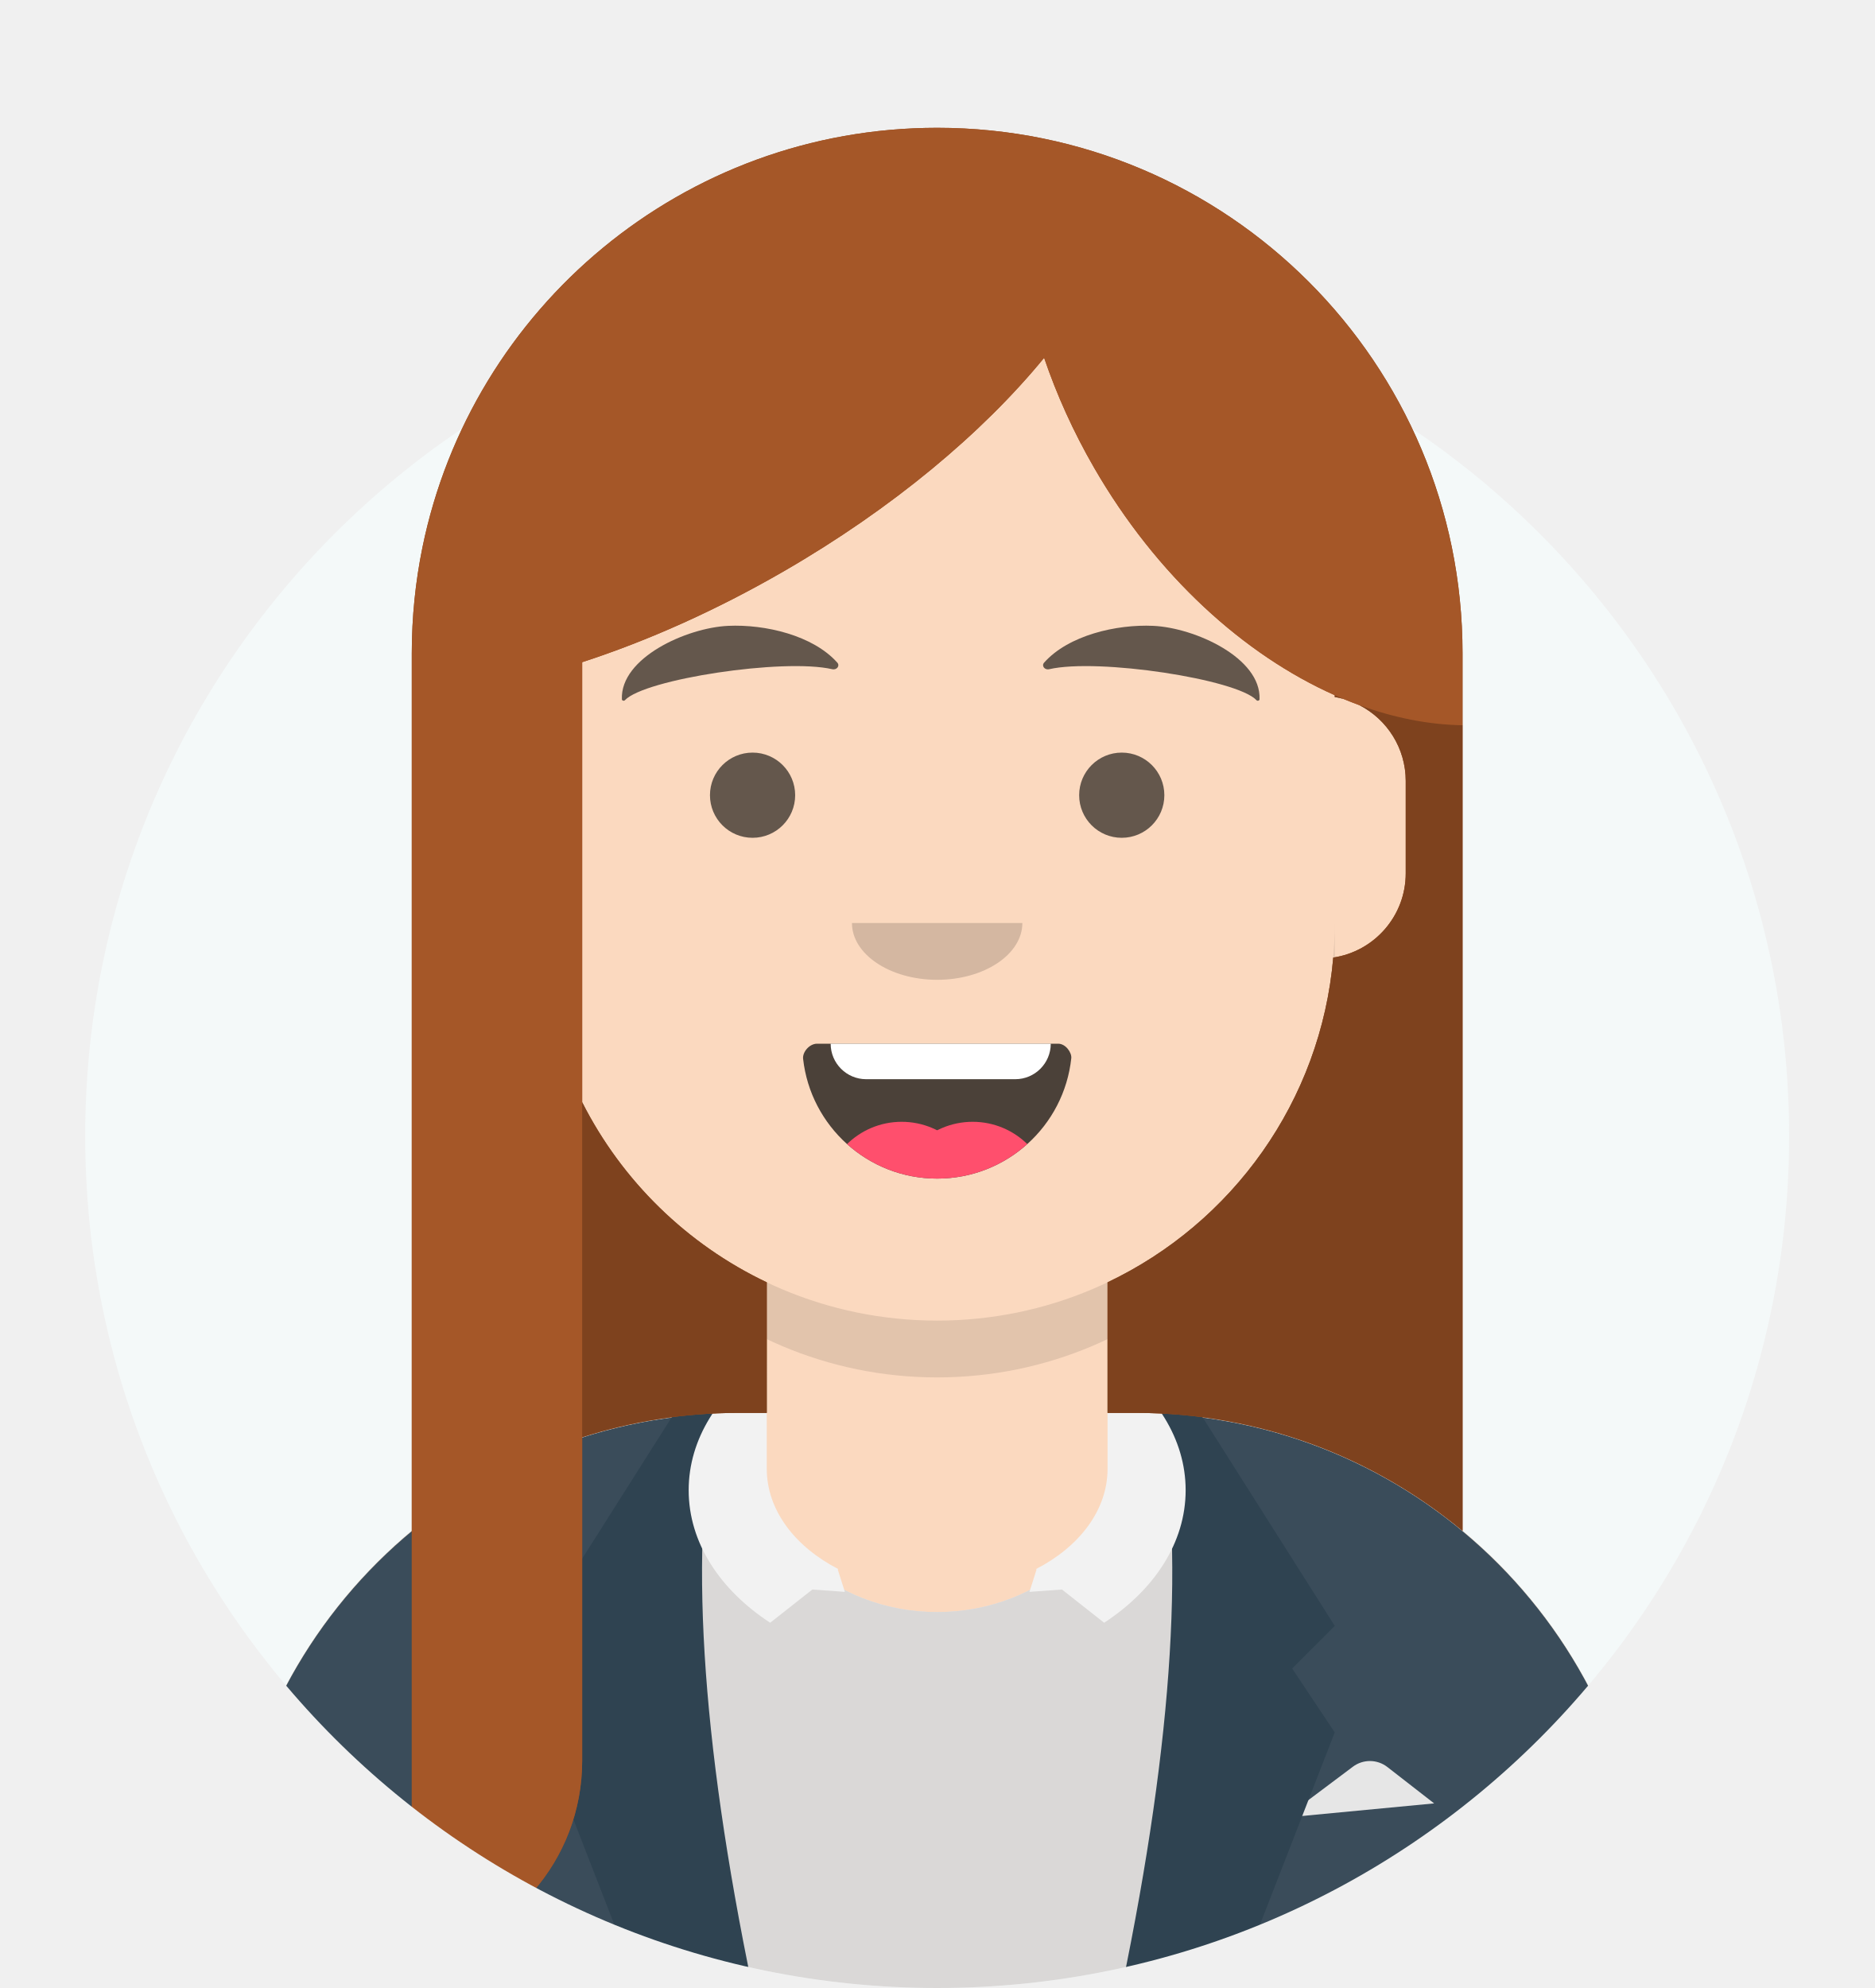
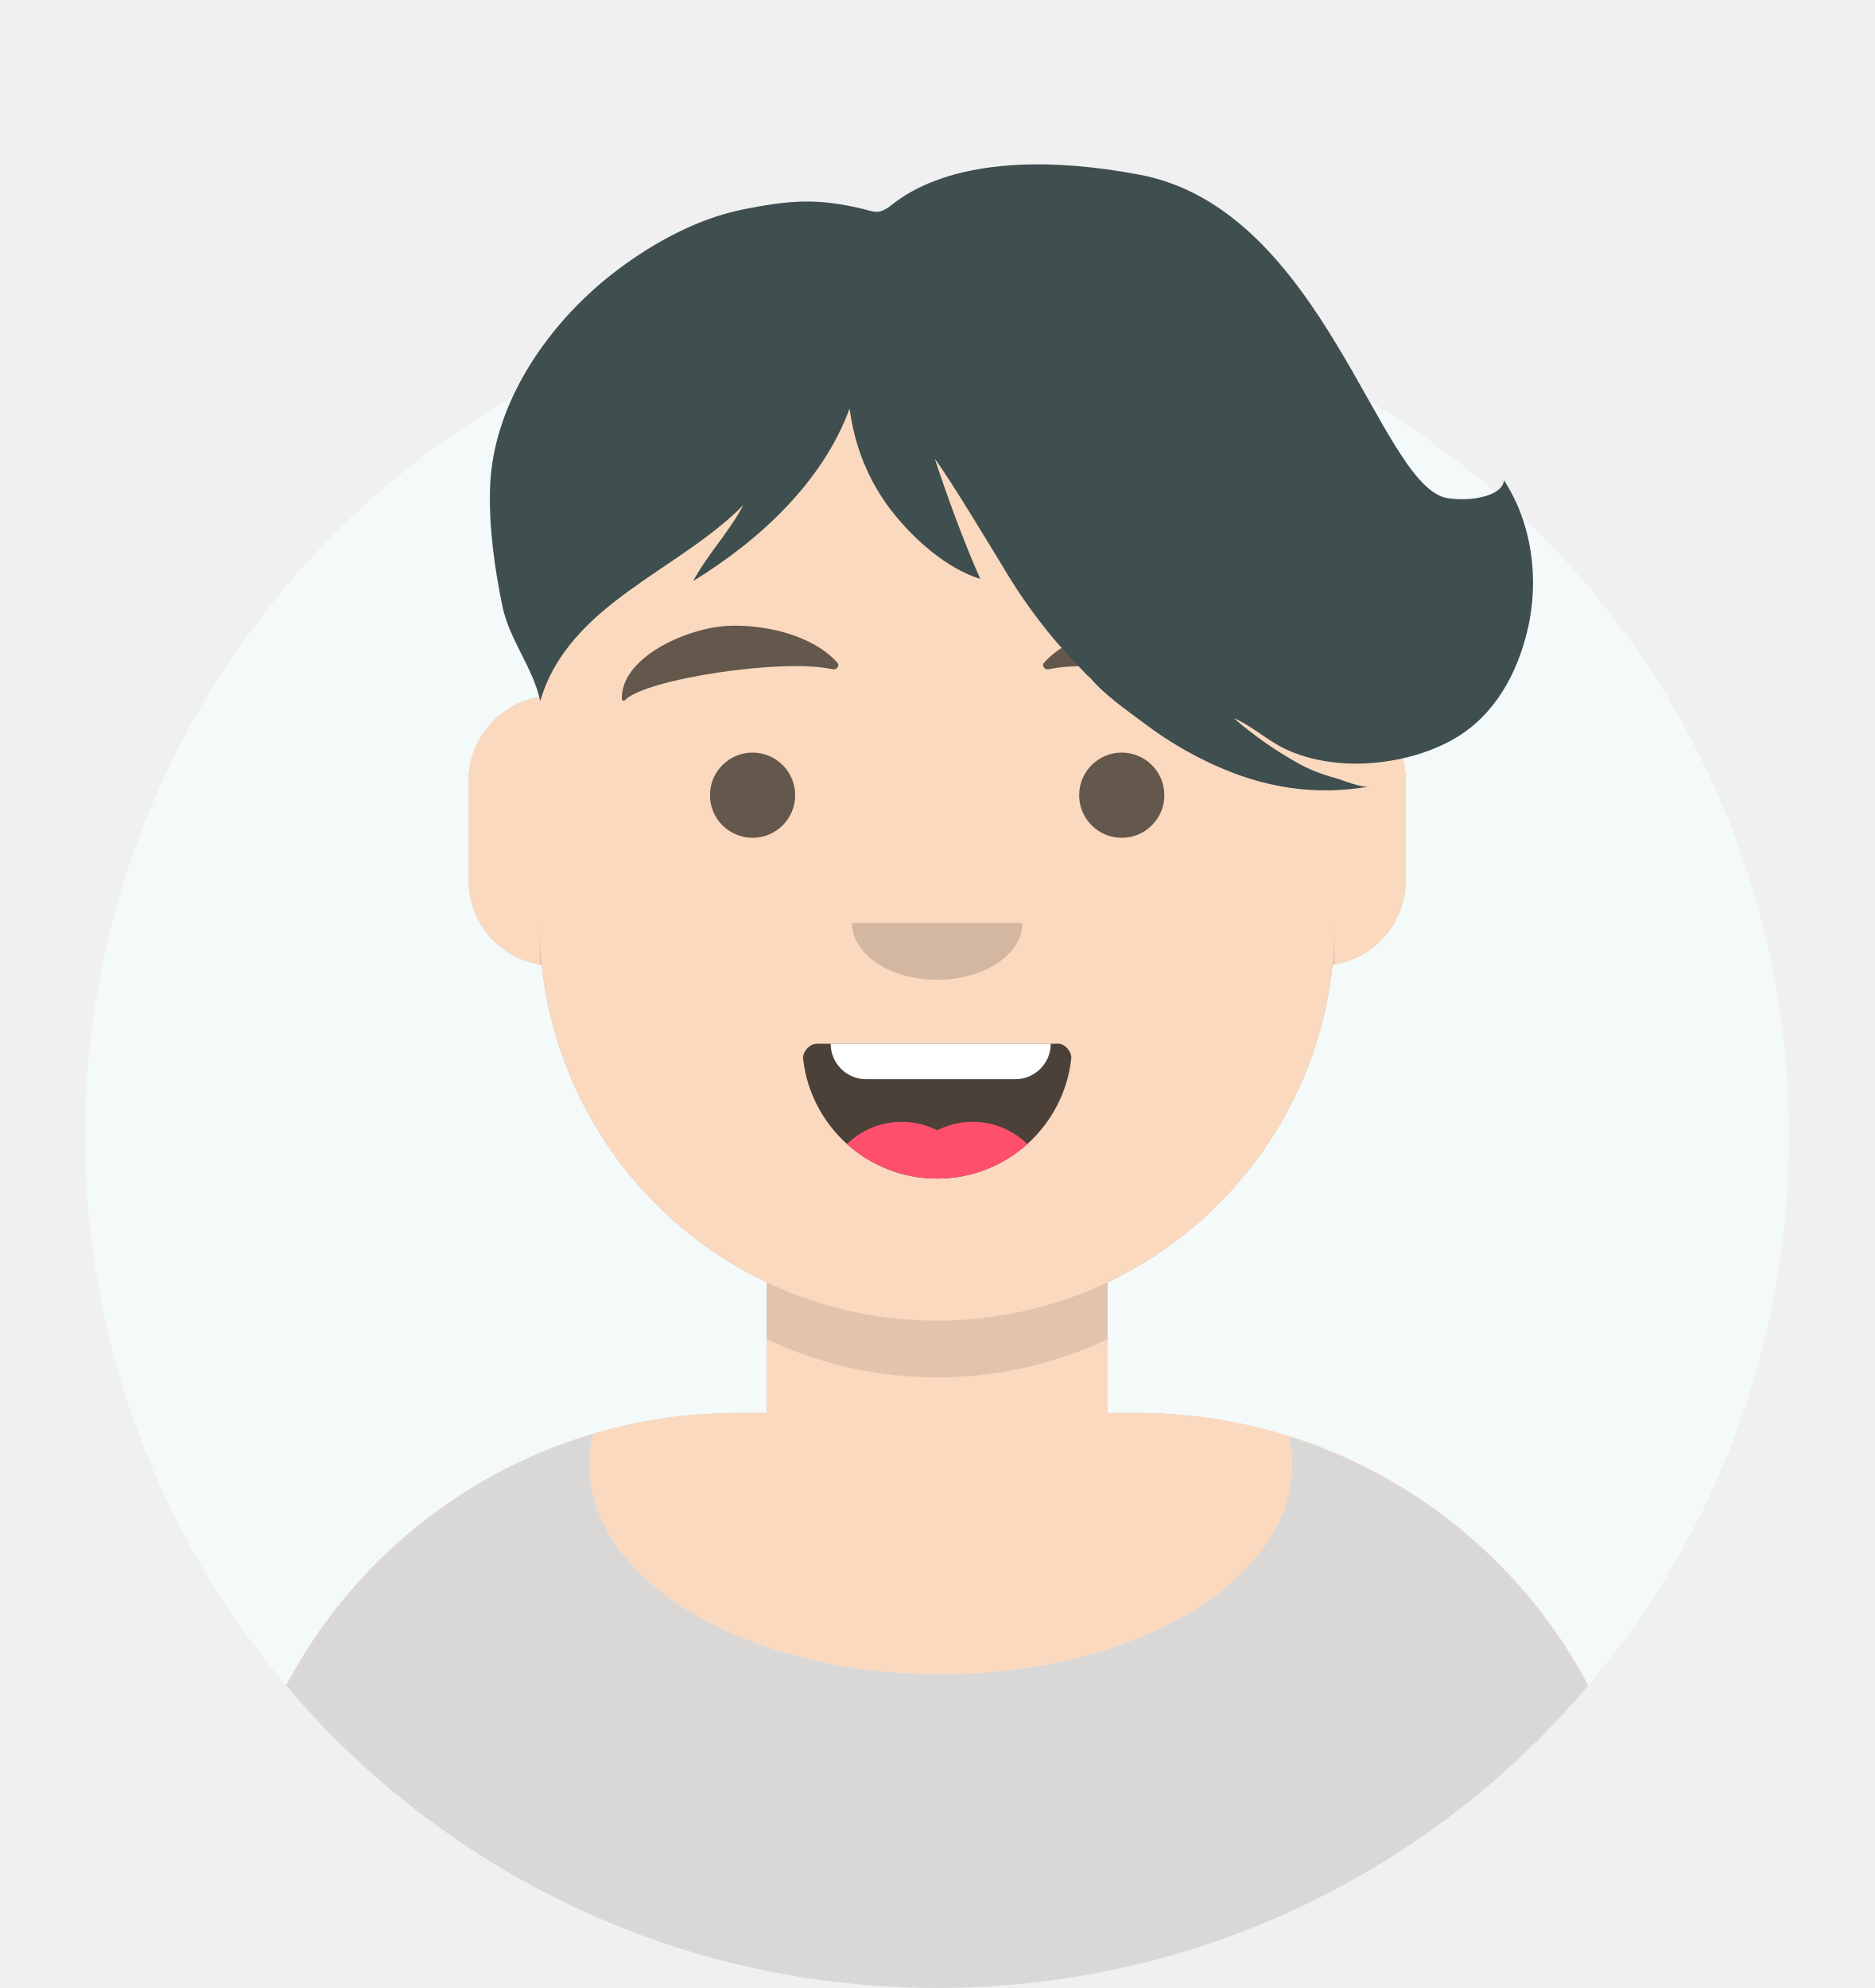
<svg xmlns="http://www.w3.org/2000/svg" xmlns:xlink="http://www.w3.org/1999/xlink" width="264px" height="280px" viewBox="0 0 264 280" version="1.1">
  <defs>
    <circle id="circle_path-1" cx="120" cy="120" r="120" />
    <path d="M-3.19744231e-14,160 L-3.19744231e-14,-1.42108547e-14 L264,-1.42108547e-14 L264,160 L252,160 C252,226.274 198.274,280 132,280 C65.726,280 12,226.274 12,160 L12,160 L-3.19744231e-14,160 Z" id="circle_path-3" />
    <path d="M100,0 C130.928,-5.68137151e-15 156,25.072 156,56 L156.001,62.166 C161.676,63.119 166,68.054 166,74 L166,88 C166,94.052 161.519,99.058 155.694,99.881 C153.628,119.686 141.238,136.422 124.001,144.61 L124,163 L128,163 C167.765,163 200,195.235 200,235 L200,244 L0,244 L0,235 C-4.86974701e-15,195.235 32.235,163 72,163 L76,163 L76,144.611 C58.763,136.422 46.372,119.687 44.305,99.881 C38.481,99.058 34,94.052 34,88 L34,74 C34,68.054 38.325,63.118 44,62.166 L44,56 C44,25.072 69.072,5.68137151e-15 100,0 Z" id="circle_path-5" />
    <path d="M83,36.348 C83,52.629 105.162,65.828 132.5,65.828 C159.838,65.828 182,52.629 182,36.348 C182,34.985 181.845,33.645 181.544,32.331 C210.784,41.488 232,68.792 232,101.052 L232,110 L32,110 L32,101.052 C32,68.397 53.739,40.82 83.534,32.002 C83.182,33.421 83,34.871 83,36.348 Z" id="circle_path-7" />
    <rect id="circle_path-9" x="0" y="0" width="264" height="280" />
    <path d="M74,0 C114.869,0 148,33.131 148,74 L148,84.148 L148,197.608 C135.525,187.237 119.491,181 102,181 L102,181 L98,181 L98,162.611 C115.531,154.283 128.048,137.115 129.791,116.867 C135.569,116.002 140,111.019 140,105 L140,105 L140,92 C140,87.354 137.359,83.324 133.497,81.33 C132.724,81.05 131.952,80.748 131.181,80.426 C130.795,80.32 130.401,80.233 130,80.166 L130,80.166 L130,79.917 C117.224,74.234 104.878,63.071 96.11,47.885 C93.175,42.801 90.831,37.595 89.066,32.397 C80.431,42.941 67.745,53.602 52.342,62.495 C42.778,68.017 33.147,72.291 24,75.266 L24,137.247 C29.602,148.318 38.773,157.278 50,162.611 L50,162.611 L50,181 L46,181 C38.327,181 30.935,182.2 24,184.423 L24,230 C24,244.106 13.569,255.776 0,257.716 L0,74 C0,33.131 33.131,0 74,0 Z" id="circle_path-11" />
  </defs>
  <g id="circle_Avataaar/Circle" stroke="none" stroke-width="1" fill="none" fill-rule="evenodd">
    <g id="circle_Circle" transform="translate(12, 40)">
      <mask id="circle_mask-2" fill="white">
        <use xlink:href="#circle_path-1" />
      </mask>
      <use id="circle_Background-Color" fill="#F4F9F9" xlink:href="#circle_path-1" />
      <g id="circle_Fabric-Color" mask="url(#circle_mask-2)" fill="">
        <rect id="circle_🖍Color" x="0" y="0" width="240" height="240" />
      </g>
    </g>
    <mask id="circle_mask-4" fill="white">
      <use xlink:href="#circle_path-3" />
    </mask>
    <g id="circle_Mask" />
    <g id="circle_Avataaar" mask="url(#circle_mask-4)">
      <g id="circle_Body" transform="translate(32, 36)">
        <mask id="circle_mask-6" fill="white">
          <use xlink:href="#circle_path-5" />
        </mask>
        <use fill="#D0C6AC" xlink:href="#circle_path-5" />
        <g id="circle_Skin-Color" mask="url(#circle_mask-6)" fill="#FBD9BF">
          <g transform="translate(-32, 0)" id="circle_Color">
            <rect x="0" y="0" width="264" height="244" />
          </g>
        </g>
        <path d="M44,94 C44,124.928 69.072,150 100,150 C130.928,150 156,124.928 156,94 L156,94 L156,102 C156,132.928 130.928,158 100,158 C69.072,158 44,132.928 44,102 Z" id="circle_Neck-Shadow" fill-opacity="0.1" fill="#000000" mask="url(#circle_mask-6)" />
      </g>
      <g id="circle_Clothing" transform="translate(0, 170)">
        <defs>
-           <path d="M160,29.052 C199.765,29.052 232,61.287 232,101.052 L232,110 L32,110 L32,101.052 C32,61.287 64.235,29.052 104,29.052 L105.192,29.052 C105.065,30.036 105,31.037 105,32.052 C105,45.859 117.088,57.052 132,57.052 C146.912,57.052 159,45.859 159,32.052 C159,31.037 158.935,30.036 158.808,29.052 L160,29.052 Z" id="blazer_sweater_path-1" />
+           <path d="M83,36.348 C83,52.629 105.162,65.828 132.5,65.828 C159.838,65.828 182,52.629 182,36.348 C182,34.985 181.845,33.645 181.544,32.331 C210.784,41.488 232,68.792 232,101.052 L232,110 L32,110 L32,101.052 C32,68.397 53.739,40.82 83.534,32.002 C83.182,33.421 83,34.871 83,36.348 Z" id="shirt_scoop_neck_path-1" />
        </defs>
-         <g id="blazer_sweater_Clothing/Blazer-+-Sweater" stroke="none" stroke-width="1" fill="none" fill-rule="evenodd">
-           <mask id="blazer_sweater_mask-2" fill="white">
-             <use xlink:href="#blazer_sweater_path-1" />
+         <g id="shirt_scoop_neck_Clothing/Shirt-Scoop-Neck" stroke="none" stroke-width="1" fill="none" fill-rule="evenodd">
+           <mask id="shirt_scoop_neck_mask-2" fill="white">
+             <use xlink:href="#shirt_scoop_neck_path-1" />
          </mask>
-           <use id="blazer_sweater_Clothes" fill="#E6E6E6" xlink:href="#blazer_sweater_path-1" />
-           <g id="blazer_sweater_Fabric-Color" mask="url(#blazer_sweater_mask-2)" fill="#DAD8D7">
-             <rect id="blazer_sweater_🖍Color" x="0" y="0" width="264" height="110" />
+           <use id="shirt_scoop_neck_Clothes" fill="#E6E6E6" xlink:href="#shirt_scoop_neck_path-1" />
+           <g id="shirt_scoop_neck_Fabric-Color" mask="url(#shirt_scoop_neck_mask-2)" fill="#DAD8D7">
+             <rect id="shirt_scoop_neck_🖍Color" x="0" y="0" width="264" height="110" />
          </g>
-           <g id="blazer_sweater_Blazer" transform="translate(32, 28)">
-             <path d="M64,40.5 C64,55.709 65.961,69.921 69.362,82.001 L0,82 L0,73.052 C-4.73779789e-15,34.365 30.512,2.804 68.785,1.122 C65.74,12.731 64,26.173 64,40.5 Z M200,73.052 L200,82 L131.638,82.001 C135.039,69.921 137,55.709 137,40.5 C137,26.194 135.265,12.771 132.229,1.174 C170.025,3.363 200,34.707 200,73.052 Z" id="blazer_sweater_Saco" fill="#3A4C5A" />
-             <path d="M149,58 L158.556,50.833 C159.999,49.751 161.988,49.768 163.412,50.876 L170,56 L170,56 L149,58 Z" id="blazer_sweater_Pocket-hanky" fill="#E6E6E6" />
-             <path d="M69,0 C65,19.333 66.667,46.667 74,82 L58,82 L44,46 L50,37 L44,31 L63,1 C65.028,0.369 67.028,0.036 69,0 Z" id="blazer_sweater_Wing" fill="#2F4351" />
-             <path d="M151,0 C147,19.333 148.667,46.667 156,82 L140,82 L126,46 L132,37 L126,31 L145,1 C147.028,0.369 149.028,0.036 151,0 Z" id="blazer_sweater_Wing" fill="#2F4351" transform="translate(141, 41) scale(-1, 1) translate(-141, -41) " />
-           </g>
-           <path d="M167,39.888 C167,47.289 162.572,53.945 155.52,58.556 L149.58,53.876 L145,54.208 L146,51.057 L145.922,50.996 C152.022,47.853 156,42.7 156,36.877 L156,21.539 C162.772,26.136 167,32.656 167,39.888 Z M118.078,50.996 L118,51.057 L119,54.208 L114.419,53.876 L108.48,58.556 C101.428,53.945 97,47.289 97,39.888 C97,32.656 101.228,26.136 108.001,21.539 L108,36.877 C108,42.7 111.978,47.853 118.078,50.996 Z" id="blazer_sweater_Collar" fill="#F2F2F2" />
        </g>
      </g>
      <g id="circle_Face" transform="translate(76, 82)" fill="#000000">
        <g id="circle_Mouth" transform="translate(2, 52)">
          <defs>
            <path d="M35.118,15.128 C36.176,24.62 44.226,32 54,32 C63.804,32 71.874,24.574 72.892,15.04 C72.974,14.273 72.117,13 71.043,13 C56.149,13 44.738,13 37.087,13 C36.007,13 35.012,14.178 35.118,15.128 Z" id="smile_path-1" />
          </defs>
          <g id="smile_Mouth/Smile" stroke="none" stroke-width="1" fill="none" fill-rule="evenodd">
            <mask id="smile_mask-2" fill="white">
              <use xlink:href="#smile_path-1" />
            </mask>
            <use id="smile_Mouth" fill-opacity="0.7" fill="#000000" xlink:href="#smile_path-1" />
            <path d="M44,2 L65,2 C67.761,2 70,4.239 70,7 L70,13 C70,15.761 67.761,18 65,18 L44,18 C41.239,18 39,15.761 39,13 L39,7 C39,4.239 41.239,2 44,2 Z" id="smile_Teeth" fill="#FFFFFF" mask="url(#smile_mask-2)" />
            <g id="smile_Tongue" mask="url(#smile_mask-2)" fill="#FF4F6D">
              <g transform="translate(38, 24)">
                <circle cx="11" cy="11" r="11" />
                <circle cx="21" cy="11" r="11" />
              </g>
            </g>
          </g>
        </g>
        <g id="circle_Nose" transform="translate(28, 40)" fill-opacity="0.16">
          <g id="default_Nose/Default" stroke="none" stroke-width="1" fill="none" fill-rule="evenodd" fill-opacity="0.16">
            <path d="M16,8 C16,12.418 21.373,16 28,16 L28,16 C34.627,16 40,12.418 40,8" id="default_Nose" fill="#000000" />
          </g>
        </g>
        <g id="circle_Eyes" transform="translate(0, 8)">
          <g id="default_Eyes/Default-😀" stroke="none" stroke-width="1" fill="none" fill-rule="evenodd" fill-opacity="0.6">
            <circle id="default_Eye" fill="#000000" cx="30" cy="22" r="6" />
            <circle id="default_Eye" fill="#000000" cx="82" cy="22" r="6" />
          </g>
        </g>
        <g id="circle_Eyebrow" fill-opacity="0.6">
          <g id="default_natural_Eyebrow/Natural/Default-Natural" stroke="none" stroke-width="1" fill="none" fill-rule="evenodd" fill-opacity="0.6">
            <path d="M26.039,6.21 C20.278,6.983 11.293,12.005 12.044,17.818 C12.069,18.008 12.357,18.067 12.481,17.908 C14.967,14.72 34.193,10.037 41.194,11.015 C41.835,11.104 42.258,10.443 41.821,10.03 C38.077,6.495 31.2,5.512 26.039,6.21" id="default_natural_Eyebrow" fill="#000000" transform="translate(27, 12) rotate(5) translate(-27, -12) " />
            <path d="M85.039,6.21 C79.278,6.983 70.293,12.005 71.044,17.818 C71.069,18.008 71.357,18.067 71.481,17.908 C73.967,14.72 93.193,10.037 100.194,11.015 C100.835,11.104 101.258,10.443 100.821,10.03 C97.077,6.495 90.2,5.512 85.039,6.21" id="default_natural_Eyebrow" fill="#000000" transform="translate(86, 12) scale(-1, 1) rotate(5) translate(-86, -12) " />
          </g>
        </g>
      </g>
      <g id="circle_Top">
        <defs>
-           <path d="M98 181L98 162.611C115.531 154.283 128.048 137.115 129.791 116.867C135.569 116.002 140 111.019 140 105L140 92C140 87.358 137.364 83.331 133.506 81.335C132.73 81.052 131.955 80.749 131.18 80.426C130.794 80.32 130.4 80.233 130 80.166L130 79.917C117.224 74.234 104.878 63.071 96.11 47.885C93.175 42.801 90.831 37.595 89.066 32.397C80.431 42.941 67.745 53.602 52.342 62.495C42.778 68.017 33.147 72.291 24 75.266L24 137.246C29.602 148.318 38.773 157.277 50 162.611L50 181L46 181C38.327 181 30.935 182.2 24 184.423L24 230C24 244.106 13.569 255.776 0 257.716L0 74C0 68.891 0.518 63.904 1.503 59.086C8.404 25.366 38.24 0 74 0C114.869 0 148 33.131 148 74L148 197.608C135.525 187.237 119.491 181 102 181L98 181Z" id="straight_2_path_1" />
-           <clipPath id="straight_2_mask_1">
-             <use xlink:href="#straight_2_path_1" />
-           </clipPath>
+           <path d="M198.747,37.856 C193.606,34.024 187.528,30.74 181.188,29.478 C174.741,28.196 170.829,27.885 164.483,29.405 C162.85,29.797 162.299,30.185 160.862,29.257 C159.651,28.474 151.2,19.767 125.442,24.6 C99.407,29.485 91.673,68.675 82.015,70.166 C78.535,70.703 74.234,69.782 74.099,67.639 C70.136,73.673 69.091,81.646 70.772,88.713 C72.219,94.799 75.269,100.517 80.761,103.85 C85.487,106.717 92.02,107.966 97.482,107.437 C99.967,107.197 102.227,106.674 104.514,105.671 C107.273,104.462 109.471,102.28 112.178,101.128 C109.351,103.576 106.275,105.735 103.002,107.546 C101.363,108.453 99.698,109.078 97.889,109.57 C96.653,109.906 94.128,111.051 92.933,110.752 C100.74,112.148 108.093,110.932 115.252,107.589 C118.483,106.081 121.591,104.257 124.443,102.113 C127.276,99.983 130.538,97.806 132.754,95.004 C131.824,96.207 133.451,94.417 133.666,94.198 C134.274,93.578 134.869,92.946 135.453,92.303 C136.455,91.199 137.451,90.075 138.384,88.912 C140.378,86.426 142.235,83.83 143.891,81.109 C145.569,78.353 152.25,67.236 154.266,64.619 C152.361,70.327 150.287,76.037 147.859,81.544 C152.572,80.074 157.143,76 160.154,72.204 C163.546,67.928 165.555,62.936 166.262,57.538 C170.088,67.954 179.047,76.168 188.294,81.833 C186.291,78.103 183.239,74.948 181.242,71.155 C190.433,80.484 205.81,85.048 209.837,98.729 C210.87,93.971 214.19,90.148 215.185,85.296 C216.289,79.907 217.081,74.187 216.906,68.68 C216.509,56.438 208.274,44.957 198.747,37.856 Z" id="shaggy_path-1" />
        </defs>
-         <g id="straight_2_TopLong-HairStraight-2" transform="translate(-1 0)">
-           <g id="straight_2_Hair" transform="translate(59 18)">
-             <path d="M98 181L98 162.611C115.531 154.283 128.048 137.115 129.791 116.867C135.569 116.002 140 111.019 140 105L140 92C140 87.358 137.364 83.331 133.506 81.335C132.73 81.052 131.955 80.749 131.18 80.426C130.794 80.32 130.4 80.233 130 80.166L130 79.917C117.224 74.234 104.878 63.071 96.11 47.885C93.175 42.801 90.831 37.595 89.066 32.397C80.431 42.941 67.745 53.602 52.342 62.495C42.778 68.017 33.147 72.291 24 75.266L24 137.246C29.602 148.318 38.773 157.277 50 162.611L50 181L46 181C38.327 181 30.935 182.2 24 184.423L24 230C24 244.106 13.569 255.776 0 257.716L0 74C0 68.891 0.518 63.904 1.503 59.086C8.404 25.366 38.24 0 74 0C114.869 0 148 33.131 148 74L148 197.608C135.525 187.237 119.491 181 102 181L98 181Z" id="straight_2_Mask-Hair" fill="#944F23" fill-rule="evenodd" stroke="none" />
-             <g clip-path="url(#straight_2_mask_1)">
-               <g id="straight_2_Hair-Color" transform="translate(-58 -18)" fill="#C4942D">
-                 <path d="M0 0L264 0L264 280L0 280L0 0Z" id="straight_2_Color" fill="#A55728" fill-rule="evenodd" stroke="none" />
-               </g>
+         <g id="shaggy_Top/Short-Hair/Shaggy" stroke="none" stroke-width="1" fill="none" fill-rule="evenodd" transform="translate(-1 0)">
+           <g id="shaggy_Facial-Hair" transform="translate(49, 72)" />
+           <g id="shaggy_Accessory" transform="translate(62, 86)" />
+           <mask id="shaggy_mask-2" fill="white">
+             <use xlink:href="#shaggy_path-1" />
+           </mask>
+           <use id="shaggy_Shaggy-Hair" fill="" transform="translate(143.4652, 67.23416) scale(-1, 1) translate(-143.4652, -67.23416)" xlink:href="#shaggy_path-1" />
+           <g id="shaggy_Hair-Color" mask="url(#shaggy_mask-2)" fill="#3F4E4F" transform="translate(143.4652, 67.23416) scale(-1, 1) translate(-143.4652, -67.23416)">
+             <g transform="translate(1, 0)" id="shaggy_Color">
+               <rect x="0" y="0" width="264" height="280" />
            </g>
          </g>
-           <path d="M76.326 181L76.326 162.611C93.857 154.283 106.374 137.115 108.117 116.867C113.895 116.002 118.326 111.019 118.326 105L118.326 92C118.326 87.358 115.69 83.331 111.832 81.335C116.7 83.108 121.589 84.072 126.326 84.148L126.326 197.608C113.851 187.237 97.817 181 80.326 181L76.326 181ZM2.326 184.423C9.261 182.2 16.653 181 24.326 181L28.326 181L28.326 162.611C17.099 157.277 7.927 148.318 2.326 137.246L2.326 184.423ZM108.326 79.917L108.326 80.166C108.726 80.233 109.12 80.32 109.506 80.426C109.112 80.261 108.719 80.092 108.326 79.917Z" transform="translate(80.67409 18)" id="straight_2_Shadow" fill="#000000" fill-opacity="0.239" fill-rule="evenodd" stroke="none" />
-           <g id="straight_2_Facial-Hair" transform="translate(49 72)" />
-           <g id="straight_2_Accessory" transform="translate(62 85)" />
        </g>
      </g>
    </g>
  </g>
</svg>
